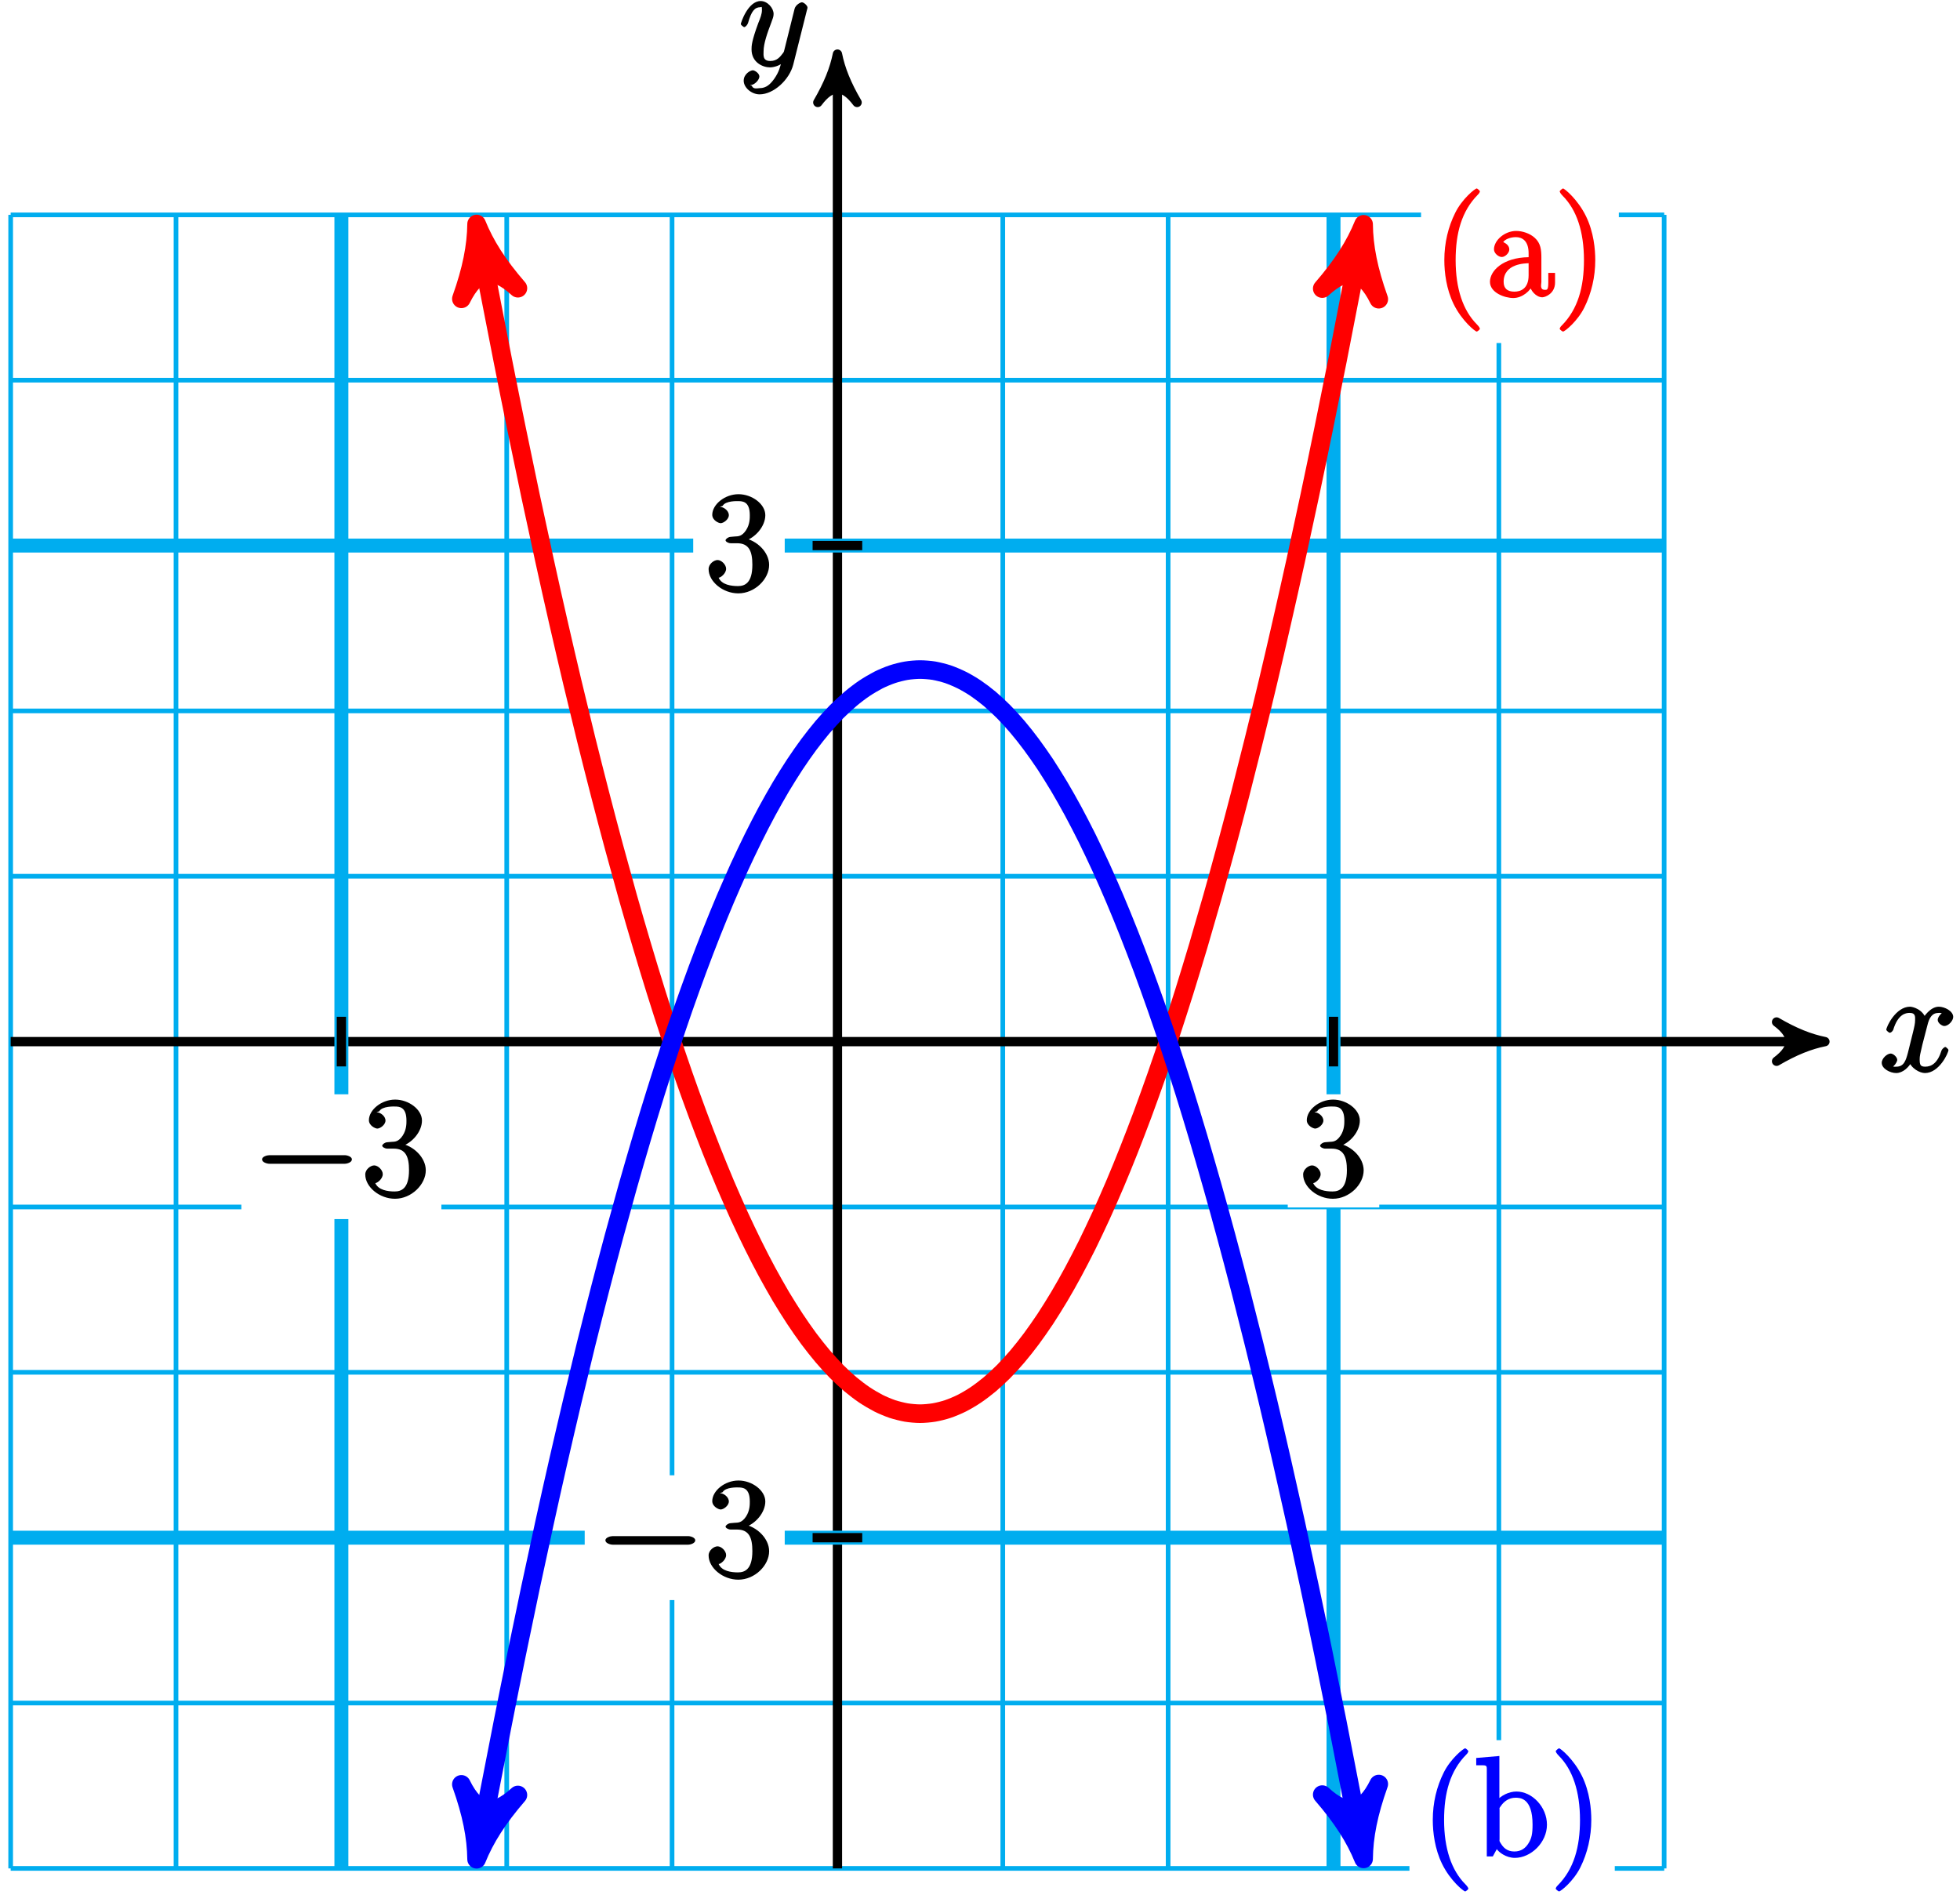
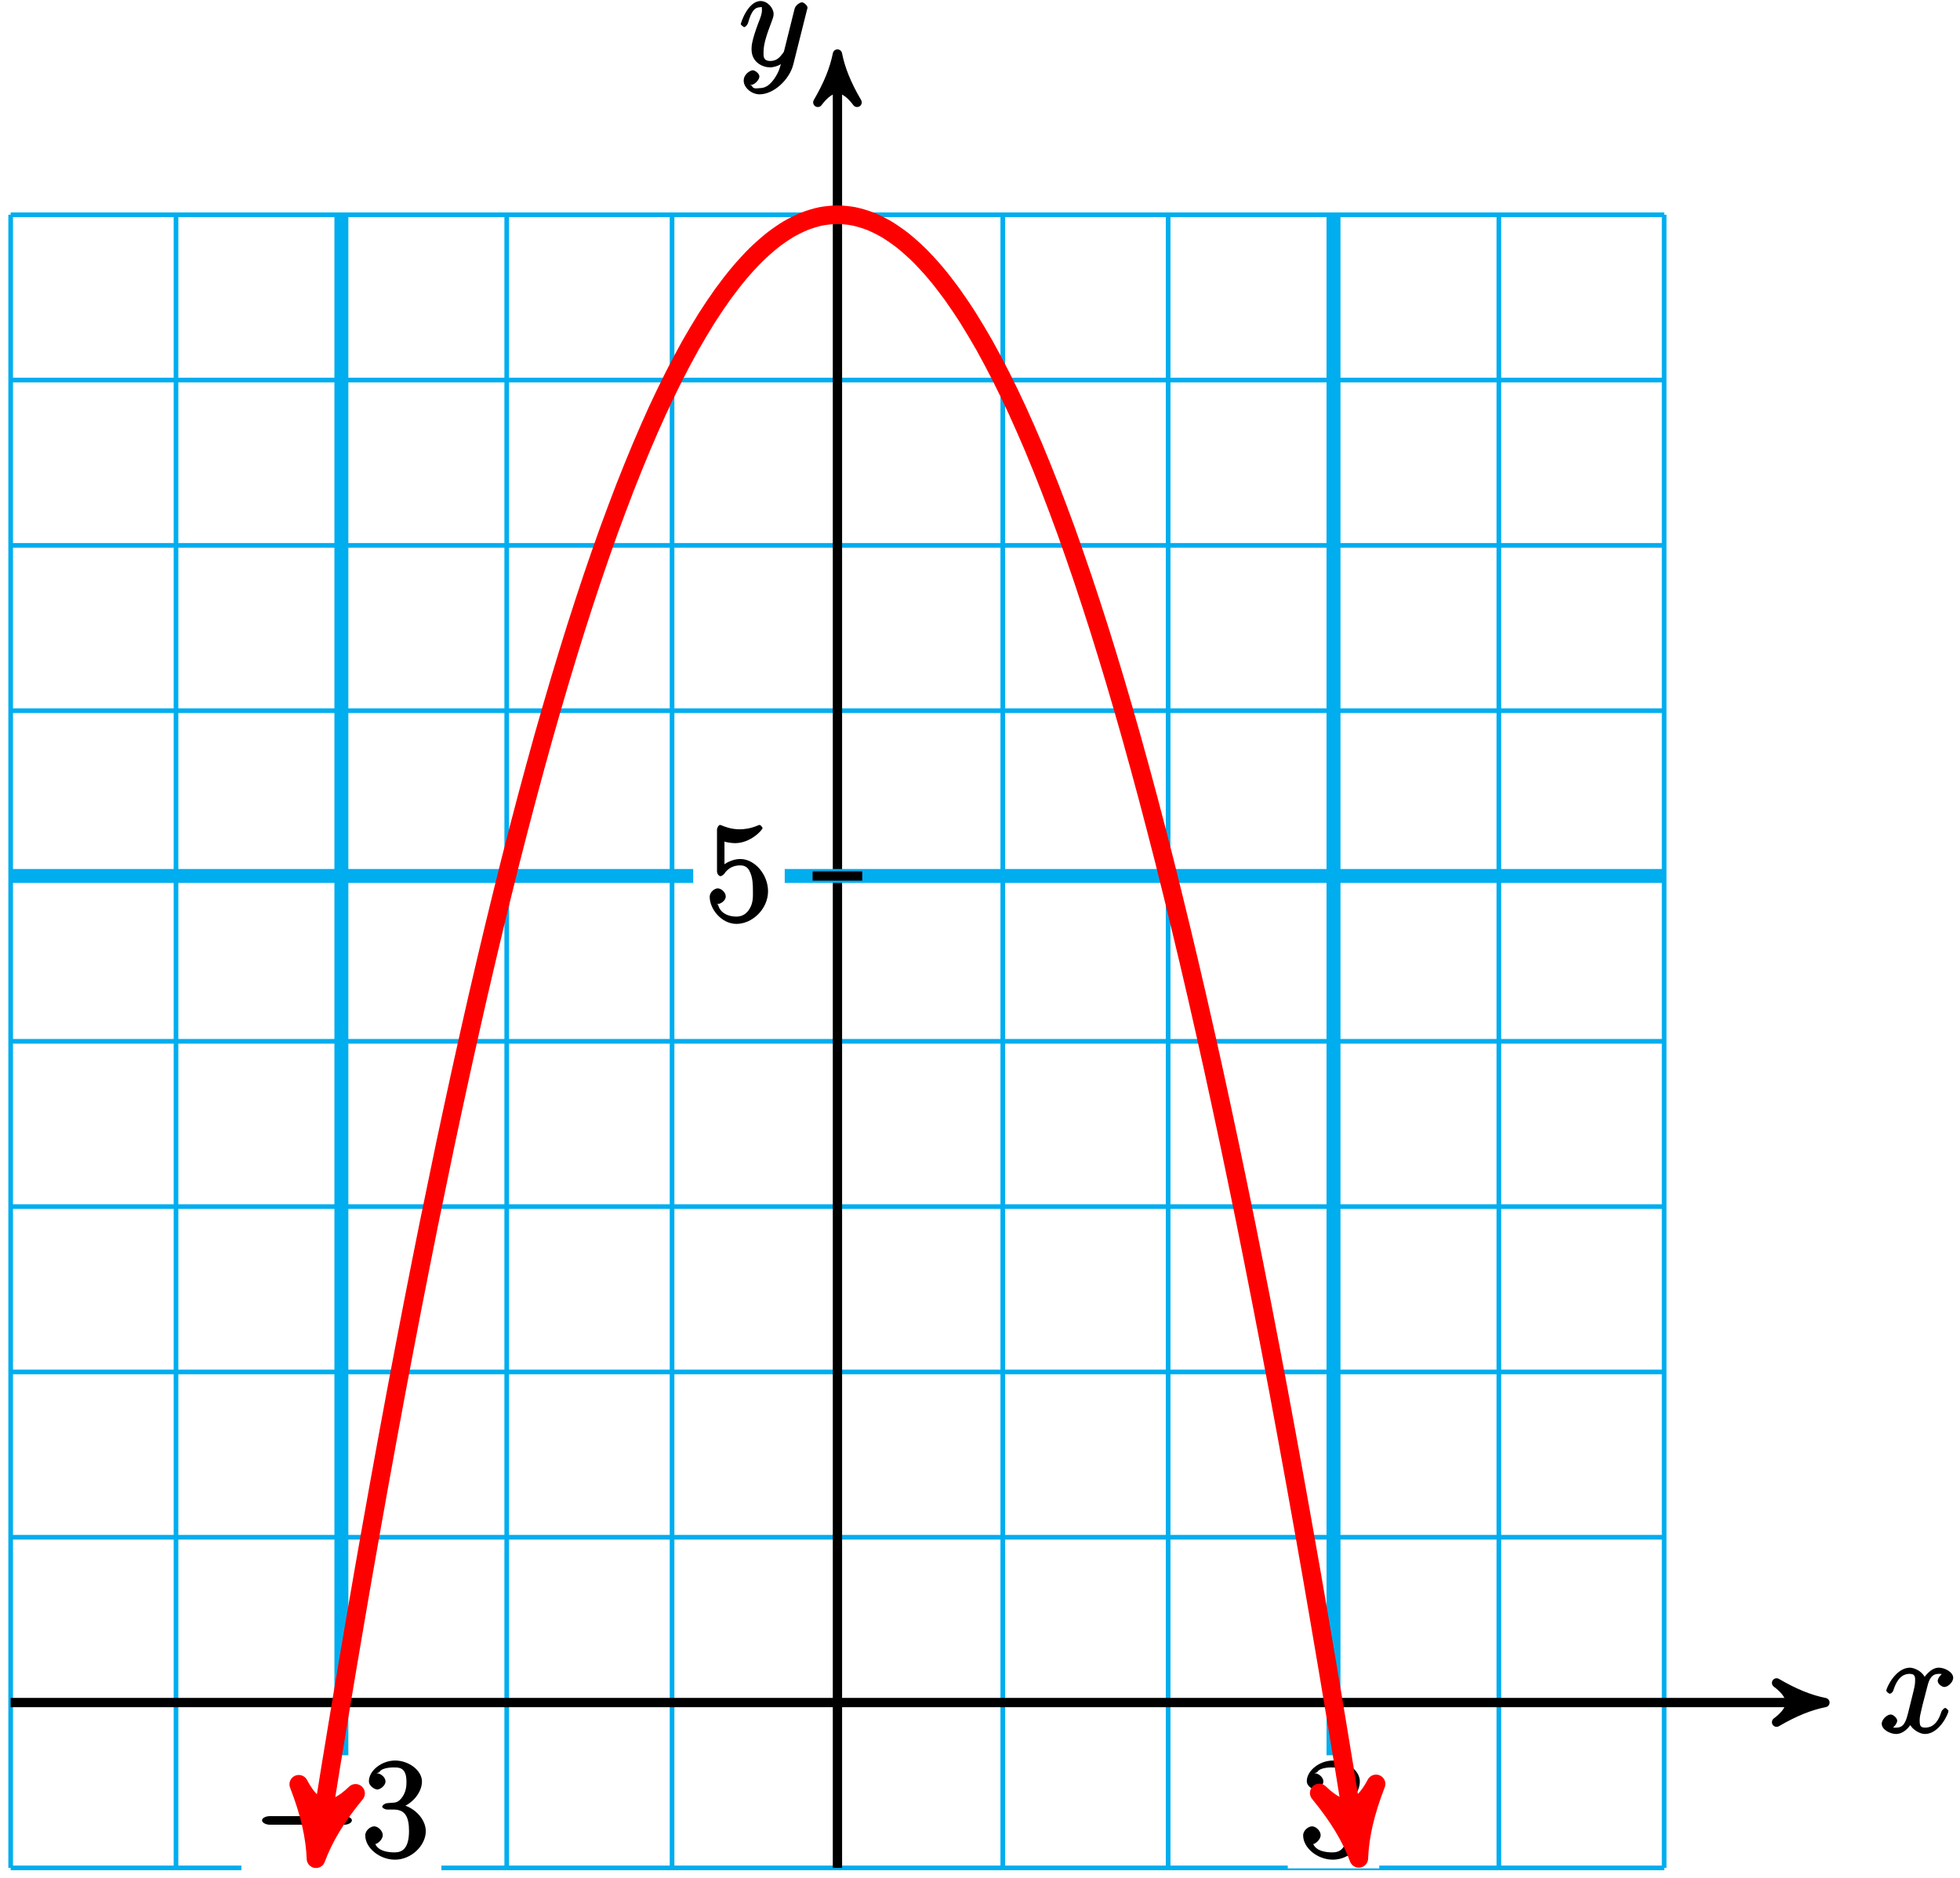
- <svg xmlns="http://www.w3.org/2000/svg" xmlns:xlink="http://www.w3.org/1999/xlink" width="168pt" height="163pt" viewBox="0 0 168 163" version="1.1">
+ <svg xmlns="http://www.w3.org/2000/svg" xmlns:xlink="http://www.w3.org/1999/xlink" width="168pt" height="161pt" viewBox="0 0 168 161" version="1.1">
  <defs>
    <g>
      <symbol overflow="visible" id="glyph0-0">
        <path style="stroke:none;" d="" />
      </symbol>
      <symbol overflow="visible" id="glyph0-1">
        <path style="stroke:none;" d="M 5.672 -5.172 C 5.281 -5.109 4.969 -4.656 4.969 -4.438 C 4.969 -4.141 5.359 -3.906 5.531 -3.906 C 5.891 -3.906 6.297 -4.359 6.297 -4.688 C 6.297 -5.188 5.562 -5.562 5.062 -5.562 C 4.344 -5.562 3.766 -4.703 3.656 -4.469 L 3.984 -4.469 C 3.703 -5.359 2.812 -5.562 2.594 -5.562 C 1.375 -5.562 0.562 -3.844 0.562 -3.578 C 0.562 -3.531 0.781 -3.328 0.859 -3.328 C 0.953 -3.328 1.094 -3.438 1.156 -3.578 C 1.562 -4.922 2.219 -5.031 2.562 -5.031 C 3.094 -5.031 3.031 -4.672 3.031 -4.391 C 3.031 -4.125 2.969 -3.844 2.828 -3.281 L 2.422 -1.641 C 2.234 -0.922 2.062 -0.422 1.422 -0.422 C 1.359 -0.422 1.172 -0.375 0.922 -0.531 L 0.812 -0.281 C 1.25 -0.359 1.5 -0.859 1.5 -1 C 1.5 -1.25 1.156 -1.547 0.938 -1.547 C 0.641 -1.547 0.172 -1.141 0.172 -0.75 C 0.172 -0.25 0.891 0.125 1.406 0.125 C 1.984 0.125 2.5 -0.375 2.75 -0.859 L 2.469 -0.969 C 2.672 -0.266 3.438 0.125 3.875 0.125 C 5.094 0.125 5.891 -1.594 5.891 -1.859 C 5.891 -1.906 5.688 -2.109 5.625 -2.109 C 5.516 -2.109 5.328 -1.906 5.297 -1.812 C 4.969 -0.75 4.453 -0.422 3.906 -0.422 C 3.484 -0.422 3.422 -0.578 3.422 -1.062 C 3.422 -1.328 3.469 -1.516 3.656 -2.312 L 4.078 -3.938 C 4.25 -4.656 4.5 -5.031 5.062 -5.031 C 5.078 -5.031 5.297 -5.062 5.547 -4.906 Z M 5.672 -5.172 " />
      </symbol>
      <symbol overflow="visible" id="glyph0-2">
        <path style="stroke:none;" d="M 3.031 1.094 C 2.703 1.547 2.359 1.906 1.766 1.906 C 1.625 1.906 1.203 2.031 1.109 1.703 C 0.906 1.641 0.969 1.641 0.984 1.641 C 1.344 1.641 1.75 1.188 1.75 0.906 C 1.75 0.641 1.359 0.375 1.188 0.375 C 0.984 0.375 0.406 0.688 0.406 1.266 C 0.406 1.875 1.094 2.438 1.766 2.438 C 2.969 2.438 4.328 1.188 4.656 -0.125 L 5.828 -4.797 C 5.844 -4.859 5.875 -4.922 5.875 -5 C 5.875 -5.172 5.562 -5.453 5.391 -5.453 C 5.281 -5.453 4.859 -5.25 4.766 -4.891 L 3.891 -1.375 C 3.828 -1.156 3.875 -1.25 3.781 -1.109 C 3.531 -0.781 3.266 -0.422 2.688 -0.422 C 2.016 -0.422 2.109 -0.922 2.109 -1.25 C 2.109 -1.922 2.438 -2.844 2.766 -3.703 C 2.891 -4.047 2.969 -4.219 2.969 -4.453 C 2.969 -4.953 2.453 -5.562 1.859 -5.562 C 0.766 -5.562 0.156 -3.688 0.156 -3.578 C 0.156 -3.531 0.375 -3.328 0.453 -3.328 C 0.562 -3.328 0.734 -3.531 0.781 -3.688 C 1.062 -4.703 1.359 -5.031 1.828 -5.031 C 1.938 -5.031 1.969 -5.172 1.969 -4.781 C 1.969 -4.469 1.844 -4.125 1.656 -3.672 C 1.078 -2.109 1.078 -1.703 1.078 -1.422 C 1.078 -0.281 2.062 0.125 2.656 0.125 C 3 0.125 3.531 -0.031 3.844 -0.344 L 3.688 -0.516 C 3.516 0.141 3.438 0.5 3.031 1.094 Z M 3.031 1.094 " />
      </symbol>
      <symbol overflow="visible" id="glyph1-0">
        <path style="stroke:none;" d="" />
      </symbol>
      <symbol overflow="visible" id="glyph1-1">
        <path style="stroke:none;" d="M 7.875 -2.75 C 8.078 -2.75 8.484 -2.875 8.484 -3.125 C 8.484 -3.359 8.078 -3.484 7.875 -3.484 L 1.406 -3.484 C 1.203 -3.484 0.781 -3.359 0.781 -3.125 C 0.781 -2.875 1.203 -2.75 1.406 -2.75 Z M 7.875 -2.75 " />
      </symbol>
      <symbol overflow="visible" id="glyph2-0">
        <path style="stroke:none;" d="" />
      </symbol>
      <symbol overflow="visible" id="glyph2-1">
        <path style="stroke:none;" d="M 2.203 -4.594 C 2 -4.578 1.781 -4.406 1.781 -4.297 C 1.781 -4.188 2.016 -4.047 2.219 -4.047 L 2.766 -4.047 C 3.797 -4.047 4.078 -3.344 4.078 -2.203 C 4.078 -0.641 3.438 -0.375 2.844 -0.375 C 2.266 -0.375 1.453 -0.484 1.188 -1.094 C 1.328 -1.078 1.828 -1.438 1.828 -1.859 C 1.828 -2.219 1.422 -2.609 1.094 -2.609 C 0.797 -2.609 0.328 -2.281 0.328 -1.828 C 0.328 -0.766 1.547 0.25 2.875 0.25 C 4.297 0.25 5.516 -0.984 5.516 -2.188 C 5.516 -3.281 4.469 -4.297 3.328 -4.5 L 3.328 -4.203 C 4.359 -4.5 5.188 -5.516 5.188 -6.453 C 5.188 -7.406 4.047 -8.25 2.891 -8.25 C 1.703 -8.25 0.641 -7.359 0.641 -6.484 C 0.641 -6.016 1.188 -5.766 1.359 -5.766 C 1.609 -5.766 2.062 -6.094 2.062 -6.453 C 2.062 -6.844 1.609 -7.156 1.344 -7.156 C 1.281 -7.156 1.25 -7.156 1.531 -7.25 C 1.781 -7.703 2.797 -7.656 2.859 -7.656 C 3.25 -7.656 3.859 -7.625 3.859 -6.453 C 3.859 -6.234 3.875 -5.672 3.531 -5.156 C 3.172 -4.625 2.875 -4.641 2.562 -4.625 Z M 2.203 -4.594 " />
      </symbol>
      <symbol overflow="visible" id="glyph2-2">
-         <path style="stroke:none;" d="M 4.047 2.766 C 4.047 2.719 4 2.594 3.797 2.391 C 2.594 1.188 1.969 -0.688 1.969 -3.125 C 1.969 -5.438 2.484 -7.328 3.875 -8.734 C 4 -8.844 4.047 -8.984 4.047 -9.016 C 4.047 -9.078 3.828 -9.266 3.781 -9.266 C 3.625 -9.266 2.516 -8.359 1.938 -7.188 C 1.328 -5.969 1 -4.594 1 -3.125 C 1 -2.062 1.172 -0.641 1.797 0.641 C 2.5 2.078 3.641 3 3.781 3 C 3.828 3 4.047 2.828 4.047 2.766 Z M 4.047 2.766 " />
-       </symbol>
-       <symbol overflow="visible" id="glyph2-3">
-         <path style="stroke:none;" d="M 4.766 -3.328 C 4.766 -3.984 4.719 -4.562 4.203 -5.031 C 3.781 -5.422 3.125 -5.625 2.609 -5.625 C 1.625 -5.625 0.703 -4.828 0.703 -4.047 C 0.703 -3.703 1.094 -3.391 1.375 -3.391 C 1.656 -3.391 2.016 -3.734 2.016 -4.031 C 2.016 -4.516 1.438 -4.672 1.5 -4.672 C 1.641 -4.906 2.109 -5.094 2.578 -5.094 C 3.125 -5.094 3.672 -4.781 3.672 -3.703 L 3.672 -3.375 C 1.438 -3.344 0.359 -2.188 0.359 -1.266 C 0.359 -0.328 1.625 0.125 2.359 0.125 C 3.141 0.125 3.844 -0.5 4.062 -1.078 L 3.734 -1.078 C 3.797 -0.516 4.328 0.062 4.844 0.062 C 5.094 0.062 5.938 -0.25 5.938 -1.203 L 5.938 -2.031 L 5.359 -2.031 L 5.359 -1.203 C 5.359 -0.531 5.234 -0.578 5.062 -0.578 C 4.609 -0.578 4.766 -1.062 4.766 -1.25 Z M 3.672 -1.828 C 3.672 -0.656 2.969 -0.422 2.453 -0.422 C 1.859 -0.422 1.531 -0.688 1.531 -1.266 C 1.531 -2.844 3.406 -2.844 3.672 -2.859 Z M 3.672 -1.828 " />
-       </symbol>
-       <symbol overflow="visible" id="glyph2-4">
-         <path style="stroke:none;" d="M 3.531 -3.125 C 3.531 -4.031 3.406 -5.516 2.734 -6.891 C 2.031 -8.328 0.891 -9.266 0.766 -9.266 C 0.719 -9.266 0.484 -9.078 0.484 -9.016 C 0.484 -8.984 0.531 -8.844 0.734 -8.641 C 1.938 -7.438 2.562 -5.562 2.562 -3.125 C 2.562 -0.812 2.047 1.078 0.656 2.484 C 0.531 2.594 0.484 2.719 0.484 2.766 C 0.484 2.828 0.719 3 0.766 3 C 0.922 3 2.016 2.109 2.594 0.938 C 3.203 -0.281 3.531 -1.688 3.531 -3.125 Z M 3.531 -3.125 " />
-       </symbol>
-       <symbol overflow="visible" id="glyph2-5">
-         <path style="stroke:none;" d="M 2 -8.594 L 0.172 -8.438 L 0.172 -7.812 C 1.141 -7.812 1.078 -7.875 1.078 -7.297 L 1.078 0 L 1.594 0 C 1.656 -0.125 2 -0.734 1.938 -0.625 C 2.094 -0.375 2.719 0.125 3.484 0.125 C 4.859 0.125 6.234 -1.188 6.234 -2.719 C 6.234 -4.25 4.953 -5.562 3.625 -5.562 C 2.969 -5.562 2.281 -5.219 1.875 -4.719 L 2.156 -4.609 L 2.156 -8.609 Z M 2.172 -3.969 C 2.172 -4.188 2.125 -4.094 2.266 -4.297 C 2.547 -4.719 2.969 -5.031 3.547 -5.031 C 3.906 -5.031 5 -5.031 5 -2.734 C 5 -1.938 4.922 -1.547 4.641 -1.109 C 4.406 -0.734 4.047 -0.422 3.438 -0.422 C 2.797 -0.422 2.484 -0.781 2.281 -1.109 C 2.125 -1.359 2.172 -1.297 2.172 -1.5 Z M 2.172 -3.969 " />
+         <path style="stroke:none;" d="M 1.531 -6.844 C 2.047 -6.688 2.469 -6.672 2.594 -6.672 C 3.938 -6.672 4.953 -7.812 4.953 -7.969 C 4.953 -8.016 4.781 -8.234 4.703 -8.234 C 4.688 -8.234 4.656 -8.234 4.547 -8.188 C 3.891 -7.906 3.312 -7.859 3 -7.859 C 2.219 -7.859 1.656 -8.109 1.422 -8.203 C 1.344 -8.234 1.312 -8.234 1.297 -8.234 C 1.203 -8.234 1.047 -8.016 1.047 -7.812 L 1.047 -4.266 C 1.047 -4.047 1.203 -3.844 1.344 -3.844 C 1.406 -3.844 1.531 -3.891 1.656 -4.031 C 1.984 -4.516 2.438 -4.766 3.031 -4.766 C 3.672 -4.766 3.812 -4.328 3.906 -4.125 C 4.109 -3.656 4.125 -3.078 4.125 -2.625 C 4.125 -2.156 4.172 -1.594 3.844 -1.047 C 3.578 -0.625 3.234 -0.375 2.703 -0.375 C 1.906 -0.375 1.297 -0.75 1.141 -1.391 C 0.984 -1.453 1.047 -1.453 1.109 -1.453 C 1.312 -1.453 1.797 -1.703 1.797 -2.109 C 1.797 -2.453 1.406 -2.797 1.109 -2.797 C 0.891 -2.797 0.422 -2.531 0.422 -2.062 C 0.422 -1.047 1.406 0.25 2.719 0.25 C 4.078 0.25 5.422 -1.031 5.422 -2.547 C 5.422 -3.969 4.297 -5.312 3.047 -5.312 C 2.359 -5.312 1.719 -4.953 1.406 -4.625 L 1.688 -4.516 L 1.688 -6.797 Z M 1.531 -6.844 " />
      </symbol>
    </g>
  </defs>
  <g id="surface1">
-     <path style="fill:none;stroke-width:0.399;stroke-linecap:butt;stroke-linejoin:miter;stroke:rgb(0%,67.839%,93.729%);stroke-opacity:1;stroke-miterlimit:10;" d="M -70.866 -70.868 L 70.868 -70.868 M -70.866 -56.693 L 70.868 -56.693 M -70.866 -42.521 L 70.868 -42.521 M -70.866 -28.345 L 70.868 -28.345 M -70.866 -14.173 L 70.868 -14.173 M -70.866 -0.001 L 70.868 -0.001 M -70.866 14.175 L 70.868 14.175 M -70.866 28.346 L 70.868 28.346 M -70.866 42.518 L 70.868 42.518 M -70.866 56.694 L 70.868 56.694 M -70.866 70.862 L 70.868 70.862 M -70.866 -70.868 L -70.866 70.866 M -56.694 -70.868 L -56.694 70.866 M -42.518 -70.868 L -42.518 70.866 M -28.346 -70.868 L -28.346 70.866 M -14.175 -70.868 L -14.175 70.866 M 0.001 -70.868 L 0.001 70.866 M 14.173 -70.868 L 14.173 70.866 M 28.345 -70.868 L 28.345 70.866 M 42.521 -70.868 L 42.521 70.866 M 56.693 -70.868 L 56.693 70.866 M 70.861 -70.868 L 70.861 70.866 " transform="matrix(1,0,0,-1,71.78,89.28)" />
-     <path style="fill:none;stroke-width:0.797;stroke-linecap:butt;stroke-linejoin:miter;stroke:rgb(0%,0%,0%);stroke-opacity:1;stroke-miterlimit:10;" d="M -70.866 -0.001 L 83.607 -0.001 " transform="matrix(1,0,0,-1,71.78,89.28)" />
-     <path style="fill-rule:nonzero;fill:rgb(0%,0%,0%);fill-opacity:1;stroke-width:0.797;stroke-linecap:butt;stroke-linejoin:round;stroke:rgb(0%,0%,0%);stroke-opacity:1;stroke-miterlimit:10;" d="M 1.036 -0.001 C -0.261 0.26 -1.554 0.776 -3.108 1.682 C -1.554 0.518 -1.554 -0.517 -3.108 -1.685 C -1.554 -0.779 -0.261 -0.259 1.036 -0.001 Z M 1.036 -0.001 " transform="matrix(1,0,0,-1,155.3858,89.28)" />
+     <path style="fill:none;stroke-width:0.399;stroke-linecap:butt;stroke-linejoin:miter;stroke:rgb(0%,67.839%,93.729%);stroke-opacity:1;stroke-miterlimit:10;" d="M -70.866 -14.175 L 70.868 -14.175 M -70.866 0.001 L 70.868 0.001 M -70.866 14.173 L 70.868 14.173 M -70.866 28.345 L 70.868 28.345 M -70.866 42.521 L 70.868 42.521 M -70.866 56.693 L 70.868 56.693 M -70.866 70.868 L 70.868 70.868 M -70.866 85.04 L 70.868 85.04 M -70.866 99.212 L 70.868 99.212 M -70.866 113.388 L 70.868 113.388 M -70.866 127.556 L 70.868 127.556 M -70.866 -14.175 L -70.866 127.56 M -56.694 -14.175 L -56.694 127.56 M -42.518 -14.175 L -42.518 127.56 M -28.346 -14.175 L -28.346 127.56 M -14.175 -14.175 L -14.175 127.56 M 0.001 -14.175 L 0.001 127.56 M 14.173 -14.175 L 14.173 127.56 M 28.345 -14.175 L 28.345 127.56 M 42.521 -14.175 L 42.521 127.56 M 56.693 -14.175 L 56.693 127.56 M 70.861 -14.175 L 70.861 127.56 " transform="matrix(1,0,0,-1,71.78,145.97)" />
+     <path style="fill:none;stroke-width:0.797;stroke-linecap:butt;stroke-linejoin:miter;stroke:rgb(0%,0%,0%);stroke-opacity:1;stroke-miterlimit:10;" d="M -70.866 0.001 L 83.607 0.001 " transform="matrix(1,0,0,-1,71.78,145.97)" />
+     <path style="fill-rule:nonzero;fill:rgb(0%,0%,0%);fill-opacity:1;stroke-width:0.797;stroke-linecap:butt;stroke-linejoin:round;stroke:rgb(0%,0%,0%);stroke-opacity:1;stroke-miterlimit:10;" d="M 1.036 0.001 C -0.261 0.259 -1.554 0.779 -3.108 1.685 C -1.554 0.517 -1.554 -0.518 -3.108 -1.682 C -1.554 -0.776 -0.261 -0.26 1.036 0.001 Z M 1.036 0.001 " transform="matrix(1,0,0,-1,155.3858,145.97)" />
    <g style="fill:rgb(0%,0%,0%);fill-opacity:1;">
-       <use xlink:href="#glyph0-1" x="161.12" y="91.85" />
+       <use xlink:href="#glyph0-1" x="161.12" y="148.54" />
    </g>
-     <path style="fill:none;stroke-width:0.797;stroke-linecap:butt;stroke-linejoin:miter;stroke:rgb(0%,0%,0%);stroke-opacity:1;stroke-miterlimit:10;" d="M 0.001 -70.868 L 0.001 83.604 " transform="matrix(1,0,0,-1,71.78,89.28)" />
-     <path style="fill-rule:nonzero;fill:rgb(0%,0%,0%);fill-opacity:1;stroke-width:0.797;stroke-linecap:butt;stroke-linejoin:round;stroke:rgb(0%,0%,0%);stroke-opacity:1;stroke-miterlimit:10;" d="M 1.037 -0.001 C -0.259 0.26 -1.552 0.776 -3.107 1.682 C -1.552 0.518 -1.552 -0.517 -3.107 -1.685 C -1.552 -0.779 -0.259 -0.259 1.037 -0.001 Z M 1.037 -0.001 " transform="matrix(0,-1,-1,0,71.78,5.6742)" />
+     <path style="fill:none;stroke-width:0.797;stroke-linecap:butt;stroke-linejoin:miter;stroke:rgb(0%,0%,0%);stroke-opacity:1;stroke-miterlimit:10;" d="M 0.001 -14.175 L 0.001 140.298 " transform="matrix(1,0,0,-1,71.78,145.97)" />
+     <path style="fill-rule:nonzero;fill:rgb(0%,0%,0%);fill-opacity:1;stroke-width:0.797;stroke-linecap:butt;stroke-linejoin:round;stroke:rgb(0%,0%,0%);stroke-opacity:1;stroke-miterlimit:10;" d="M 1.038 -0.001 C -0.259 0.26 -1.556 0.776 -3.107 1.682 C -1.556 0.518 -1.556 -0.517 -3.107 -1.685 C -1.556 -0.779 -0.259 -0.259 1.038 -0.001 Z M 1.038 -0.001 " transform="matrix(0,-1,-1,0,71.78,5.67056)" />
    <g style="fill:rgb(0%,0%,0%);fill-opacity:1;">
      <use xlink:href="#glyph0-2" x="63.34" y="5.65" />
    </g>
-     <path style="fill:none;stroke-width:1.196;stroke-linecap:butt;stroke-linejoin:miter;stroke:rgb(0%,67.839%,93.729%);stroke-opacity:1;stroke-miterlimit:10;" d="M -42.518 -70.868 L -42.518 70.866 " transform="matrix(1,0,0,-1,71.78,89.28)" />
-     <path style="fill:none;stroke-width:0.797;stroke-linecap:butt;stroke-linejoin:miter;stroke:rgb(0%,0%,0%);stroke-opacity:1;stroke-miterlimit:10;" d="M -42.518 2.128 L -42.518 -2.126 " transform="matrix(1,0,0,-1,71.78,89.28)" />
-     <path style=" stroke:none;fill-rule:nonzero;fill:rgb(100%,100%,100%);fill-opacity:1;" d="M 20.688 104.492 L 37.832 104.492 L 37.832 93.797 L 20.688 93.797 Z M 20.688 104.492 " />
+     <path style="fill:none;stroke-width:1.196;stroke-linecap:butt;stroke-linejoin:miter;stroke:rgb(0%,67.839%,93.729%);stroke-opacity:1;stroke-miterlimit:10;" d="M -42.518 -14.175 L -42.518 127.56 " transform="matrix(1,0,0,-1,71.78,145.97)" />
+     <path style="fill:none;stroke-width:0.797;stroke-linecap:butt;stroke-linejoin:miter;stroke:rgb(0%,0%,0%);stroke-opacity:1;stroke-miterlimit:10;" d="M -42.518 2.126 L -42.518 -2.128 " transform="matrix(1,0,0,-1,71.78,145.97)" />
+     <path style=" stroke:none;fill-rule:nonzero;fill:rgb(100%,100%,100%);fill-opacity:1;" d="M 20.688 161.18 L 37.832 161.18 L 37.832 150.488 L 20.688 150.488 Z M 20.688 161.18 " />
    <g style="fill:rgb(0%,0%,0%);fill-opacity:1;">
-       <use xlink:href="#glyph1-1" x="21.68" y="102.5" />
+       <use xlink:href="#glyph1-1" x="21.68" y="159.19" />
    </g>
    <g style="fill:rgb(0%,0%,0%);fill-opacity:1;">
-       <use xlink:href="#glyph2-1" x="30.98" y="102.5" />
+       <use xlink:href="#glyph2-1" x="30.98" y="159.19" />
    </g>
-     <path style="fill:none;stroke-width:1.196;stroke-linecap:butt;stroke-linejoin:miter;stroke:rgb(0%,67.839%,93.729%);stroke-opacity:1;stroke-miterlimit:10;" d="M 42.521 -70.868 L 42.521 70.866 " transform="matrix(1,0,0,-1,71.78,89.28)" />
-     <path style="fill:none;stroke-width:0.797;stroke-linecap:butt;stroke-linejoin:miter;stroke:rgb(0%,0%,0%);stroke-opacity:1;stroke-miterlimit:10;" d="M 42.521 2.128 L 42.521 -2.126 " transform="matrix(1,0,0,-1,71.78,89.28)" />
-     <path style=" stroke:none;fill-rule:nonzero;fill:rgb(100%,100%,100%);fill-opacity:1;" d="M 110.379 103.496 L 118.223 103.496 L 118.223 93.797 L 110.379 93.797 Z M 110.379 103.496 " />
+     <path style="fill:none;stroke-width:1.196;stroke-linecap:butt;stroke-linejoin:miter;stroke:rgb(0%,67.839%,93.729%);stroke-opacity:1;stroke-miterlimit:10;" d="M 42.521 -14.175 L 42.521 127.56 " transform="matrix(1,0,0,-1,71.78,145.97)" />
+     <path style="fill:none;stroke-width:0.797;stroke-linecap:butt;stroke-linejoin:miter;stroke:rgb(0%,0%,0%);stroke-opacity:1;stroke-miterlimit:10;" d="M 42.521 2.126 L 42.521 -2.128 " transform="matrix(1,0,0,-1,71.78,145.97)" />
+     <path style=" stroke:none;fill-rule:nonzero;fill:rgb(100%,100%,100%);fill-opacity:1;" d="M 110.379 160.184 L 118.223 160.184 L 118.223 150.488 L 110.379 150.488 Z M 110.379 160.184 " />
    <g style="fill:rgb(0%,0%,0%);fill-opacity:1;">
-       <use xlink:href="#glyph2-1" x="111.37" y="102.5" />
+       <use xlink:href="#glyph2-1" x="111.37" y="159.19" />
    </g>
-     <path style="fill:none;stroke-width:1.196;stroke-linecap:butt;stroke-linejoin:miter;stroke:rgb(0%,67.839%,93.729%);stroke-opacity:1;stroke-miterlimit:10;" d="M -70.866 -42.521 L 70.868 -42.521 " transform="matrix(1,0,0,-1,71.78,89.28)" />
-     <path style="fill:none;stroke-width:0.797;stroke-linecap:butt;stroke-linejoin:miter;stroke:rgb(0%,0%,0%);stroke-opacity:1;stroke-miterlimit:10;" d="M 2.126 -42.521 L -2.128 -42.521 " transform="matrix(1,0,0,-1,71.78,89.28)" />
-     <path style=" stroke:none;fill-rule:nonzero;fill:rgb(100%,100%,100%);fill-opacity:1;" d="M 50.117 137.148 L 67.262 137.148 L 67.262 126.453 L 50.117 126.453 Z M 50.117 137.148 " />
+     <path style="fill:none;stroke-width:1.196;stroke-linecap:butt;stroke-linejoin:miter;stroke:rgb(0%,67.839%,93.729%);stroke-opacity:1;stroke-miterlimit:10;" d="M -70.866 70.868 L 70.868 70.868 " transform="matrix(1,0,0,-1,71.78,145.97)" />
+     <path style="fill:none;stroke-width:0.797;stroke-linecap:butt;stroke-linejoin:miter;stroke:rgb(0%,0%,0%);stroke-opacity:1;stroke-miterlimit:10;" d="M 2.126 70.868 L -2.128 70.868 " transform="matrix(1,0,0,-1,71.78,145.97)" />
+     <path style=" stroke:none;fill-rule:nonzero;fill:rgb(100%,100%,100%);fill-opacity:1;" d="M 59.418 79.953 L 67.262 79.953 L 67.262 70.254 L 59.418 70.254 Z M 59.418 79.953 " />
    <g style="fill:rgb(0%,0%,0%);fill-opacity:1;">
-       <use xlink:href="#glyph1-1" x="51.11" y="135.15" />
+       <use xlink:href="#glyph2-2" x="60.41" y="78.96" />
    </g>
-     <g style="fill:rgb(0%,0%,0%);fill-opacity:1;">
-       <use xlink:href="#glyph2-1" x="60.41" y="135.15" />
-     </g>
-     <path style="fill:none;stroke-width:1.196;stroke-linecap:butt;stroke-linejoin:miter;stroke:rgb(0%,67.839%,93.729%);stroke-opacity:1;stroke-miterlimit:10;" d="M -70.866 42.518 L 70.868 42.518 " transform="matrix(1,0,0,-1,71.78,89.28)" />
-     <path style="fill:none;stroke-width:0.797;stroke-linecap:butt;stroke-linejoin:miter;stroke:rgb(0%,0%,0%);stroke-opacity:1;stroke-miterlimit:10;" d="M 2.126 42.518 L -2.128 42.518 " transform="matrix(1,0,0,-1,71.78,89.28)" />
-     <path style=" stroke:none;fill-rule:nonzero;fill:rgb(100%,100%,100%);fill-opacity:1;" d="M 59.418 51.609 L 67.262 51.609 L 67.262 41.91 L 59.418 41.91 Z M 59.418 51.609 " />
-     <g style="fill:rgb(0%,0%,0%);fill-opacity:1;">
-       <use xlink:href="#glyph2-1" x="60.41" y="50.61" />
-     </g>
-     <path style="fill:none;stroke-width:1.594;stroke-linecap:butt;stroke-linejoin:miter;stroke:rgb(100%,0%,0%);stroke-opacity:1;stroke-miterlimit:10;" d="M -30.651 68.593 C -30.214 66.272 -30.214 66.272 -29.885 64.546 C -29.553 62.819 -29.022 60.096 -28.69 58.425 C -28.362 56.753 -27.831 54.12 -27.499 52.503 C -27.167 50.889 -26.635 48.343 -26.307 46.784 C -25.975 45.225 -25.444 42.768 -25.112 41.264 C -24.784 39.76 -24.253 37.397 -23.921 35.948 C -23.589 34.499 -23.061 32.221 -22.729 30.831 C -22.397 29.436 -21.866 27.249 -21.538 25.913 C -21.206 24.577 -20.675 22.479 -20.343 21.198 C -20.014 19.917 -19.483 17.905 -19.151 16.682 C -18.819 15.456 -18.288 13.538 -17.96 12.366 C -17.628 11.198 -17.096 9.366 -16.764 8.253 C -16.436 7.139 -15.905 5.397 -15.573 4.339 C -15.241 3.28 -14.714 1.628 -14.382 0.628 C -14.05 -0.376 -13.518 -1.939 -13.19 -2.884 C -12.858 -3.833 -12.327 -5.306 -11.995 -6.197 C -11.667 -7.087 -11.135 -8.474 -10.803 -9.31 C -10.471 -10.142 -9.944 -11.439 -9.612 -12.22 C -9.28 -12.997 -8.749 -14.204 -8.421 -14.927 C -8.089 -15.654 -7.557 -16.767 -7.225 -17.435 C -6.897 -18.107 -6.366 -19.13 -6.034 -19.743 C -5.702 -20.357 -5.171 -21.294 -4.843 -21.853 C -4.51 -22.407 -3.979 -23.259 -3.647 -23.759 C -3.319 -24.259 -2.788 -25.021 -2.456 -25.466 C -2.124 -25.911 -1.596 -26.579 -1.264 -26.97 C -0.932 -27.361 -0.401 -27.943 -0.073 -28.275 C 0.259 -28.611 0.79 -29.103 1.122 -29.38 C 1.45 -29.657 1.982 -30.06 2.314 -30.282 C 2.646 -30.505 3.177 -30.818 3.505 -30.986 C 3.837 -31.154 4.368 -31.376 4.7 -31.49 C 5.029 -31.599 5.56 -31.732 5.892 -31.79 C 6.224 -31.845 6.751 -31.892 7.083 -31.892 C 7.415 -31.892 7.947 -31.845 8.275 -31.79 C 8.607 -31.736 9.138 -31.603 9.47 -31.49 C 9.798 -31.38 10.329 -31.157 10.661 -30.99 C 10.993 -30.822 11.525 -30.509 11.853 -30.286 C 12.185 -30.064 12.716 -29.661 13.048 -29.384 C 13.376 -29.107 13.908 -28.615 14.24 -28.282 C 14.572 -27.947 15.099 -27.368 15.431 -26.978 C 15.763 -26.587 16.294 -25.919 16.622 -25.474 C 16.954 -25.029 17.486 -24.267 17.818 -23.767 C 18.146 -23.267 18.677 -22.419 19.009 -21.861 C 19.341 -21.306 19.872 -20.368 20.2 -19.755 C 20.532 -19.142 21.064 -18.115 21.396 -17.447 C 21.724 -16.779 22.255 -15.665 22.587 -14.939 C 22.919 -14.216 23.447 -13.009 23.779 -12.232 C 24.111 -11.45 24.642 -10.158 24.97 -9.322 C 25.302 -8.486 25.833 -7.103 26.165 -6.212 C 26.493 -5.322 27.025 -3.849 27.357 -2.904 C 27.689 -1.954 28.22 -0.392 28.548 0.608 C 28.88 1.612 29.411 3.264 29.743 4.323 C 30.072 5.378 30.603 7.12 30.935 8.233 C 31.263 9.346 31.794 11.178 32.126 12.346 C 32.458 13.514 32.99 15.436 33.318 16.663 C 33.65 17.885 34.181 19.893 34.513 21.175 C 34.841 22.456 35.372 24.553 35.704 25.889 C 36.036 27.225 36.564 29.413 36.896 30.807 C 37.228 32.198 37.759 34.475 38.087 35.925 C 38.419 37.37 38.95 39.737 39.282 41.241 C 39.611 42.745 40.142 45.198 40.474 46.757 C 40.806 48.319 41.337 50.862 41.665 52.475 C 41.997 54.093 42.529 56.725 42.861 58.397 C 43.189 60.065 43.72 62.792 44.052 64.514 C 44.384 66.241 45.243 70.835 44.818 68.561 " transform="matrix(1,0,0,-1,71.78,89.28)" />
-     <path style="fill-rule:nonzero;fill:rgb(100%,0%,0%);fill-opacity:1;stroke-width:1.594;stroke-linecap:butt;stroke-linejoin:round;stroke:rgb(100%,0%,0%);stroke-opacity:1;stroke-miterlimit:10;" d="M 1.513 -0.001 C -0.377 0.378 -2.271 1.137 -4.543 2.46 C -2.271 0.756 -2.273 -0.755 -4.541 -2.462 C -2.273 -1.137 -0.38 -0.38 1.513 -0.001 Z M 1.513 -0.001 " transform="matrix(-0.18451,-0.98418,-0.98418,0.18451,41.13014,20.68797)" />
-     <path style="fill-rule:nonzero;fill:rgb(100%,0%,0%);fill-opacity:1;stroke-width:1.594;stroke-linecap:butt;stroke-linejoin:round;stroke:rgb(100%,0%,0%);stroke-opacity:1;stroke-miterlimit:10;" d="M 1.516 -0.002 C -0.377 0.378 -2.274 1.137 -4.542 2.462 C -2.27 0.757 -2.272 -0.756 -4.544 -2.46 C -2.272 -1.137 -0.378 -0.377 1.516 -0.002 Z M 1.516 -0.002 " transform="matrix(0.18456,-0.98418,-0.98418,-0.18456,116.5975,20.71826)" />
-     <path style=" stroke:none;fill-rule:nonzero;fill:rgb(100%,100%,100%);fill-opacity:1;" d="M 121.805 29.402 L 138.758 29.402 L 138.758 15.453 L 121.805 15.453 Z M 121.805 29.402 " />
-     <g style="fill:rgb(100%,0%,0%);fill-opacity:1;">
-       <use xlink:href="#glyph2-2" x="122.8" y="25.42" />
-       <use xlink:href="#glyph2-3" x="127.352" y="25.42" />
-       <use xlink:href="#glyph2-4" x="133.206" y="25.42" />
-     </g>
-     <path style="fill:none;stroke-width:1.594;stroke-linecap:butt;stroke-linejoin:miter;stroke:rgb(0%,0%,100%);stroke-opacity:1;stroke-miterlimit:10;" d="M -30.651 -68.591 C -30.214 -66.271 -30.214 -66.271 -29.885 -64.544 C -29.553 -62.818 -29.022 -60.095 -28.69 -58.423 C -28.362 -56.755 -27.831 -54.118 -27.499 -52.505 C -27.167 -50.888 -26.635 -48.345 -26.307 -46.786 C -25.975 -45.224 -25.444 -42.771 -25.112 -41.267 C -24.784 -39.763 -24.253 -37.396 -23.921 -35.947 C -23.589 -34.501 -23.061 -32.224 -22.729 -30.829 C -22.397 -29.439 -21.866 -27.251 -21.538 -25.911 C -21.206 -24.575 -20.675 -22.478 -20.343 -21.197 C -20.014 -19.915 -19.483 -17.907 -19.151 -16.681 C -18.819 -15.458 -18.288 -13.536 -17.96 -12.368 C -17.628 -11.197 -17.096 -9.368 -16.764 -8.251 C -16.436 -7.138 -15.905 -5.396 -15.573 -4.341 C -15.241 -3.283 -14.714 -1.63 -14.382 -0.626 C -14.05 0.378 -13.518 1.94 -13.19 2.885 C -12.858 3.831 -12.327 5.307 -11.995 6.198 C -11.667 7.089 -11.135 8.471 -10.803 9.307 C -10.471 10.143 -9.944 11.44 -9.612 12.217 C -9.28 12.999 -8.749 14.202 -8.421 14.928 C -8.089 15.651 -7.557 16.768 -7.225 17.436 C -6.897 18.104 -6.366 19.132 -6.034 19.745 C -5.702 20.358 -5.171 21.296 -4.843 21.85 C -4.51 22.409 -3.979 23.257 -3.647 23.76 C -3.319 24.26 -2.788 25.018 -2.456 25.464 C -2.124 25.909 -1.596 26.581 -1.264 26.971 C -0.932 27.362 -0.401 27.94 -0.073 28.276 C 0.259 28.608 0.79 29.1 1.122 29.378 C 1.45 29.659 1.982 30.061 2.314 30.284 C 2.646 30.507 3.177 30.819 3.505 30.987 C 3.837 31.155 4.368 31.378 4.7 31.487 C 5.029 31.6 5.56 31.733 5.892 31.788 C 6.224 31.846 6.751 31.889 7.083 31.889 C 7.415 31.889 7.947 31.846 8.275 31.792 C 8.607 31.733 9.138 31.6 9.47 31.491 C 9.798 31.378 10.329 31.155 10.661 30.987 C 10.993 30.823 11.525 30.51 11.853 30.288 C 12.185 30.065 12.716 29.663 13.048 29.385 C 13.376 29.104 13.908 28.616 14.24 28.28 C 14.572 27.948 15.099 27.366 15.431 26.975 C 15.763 26.589 16.294 25.917 16.622 25.471 C 16.954 25.026 17.486 24.268 17.818 23.768 C 18.146 23.268 18.677 22.417 19.009 21.862 C 19.341 21.303 19.872 20.366 20.2 19.757 C 20.532 19.143 21.064 18.116 21.396 17.448 C 21.724 16.78 22.255 15.663 22.587 14.94 C 22.919 14.217 23.447 13.01 23.779 12.233 C 24.111 11.452 24.642 10.159 24.97 9.323 C 25.302 8.487 25.833 7.104 26.165 6.214 C 26.493 5.323 27.025 3.85 27.357 2.901 C 27.689 1.956 28.22 0.393 28.548 -0.611 C 28.88 -1.611 29.411 -3.263 29.743 -4.322 C 30.072 -5.38 30.603 -7.118 30.935 -8.236 C 31.263 -9.349 31.794 -11.177 32.126 -12.349 C 32.458 -13.517 32.99 -15.435 33.318 -16.661 C 33.65 -17.884 34.181 -19.896 34.513 -21.177 C 34.841 -22.454 35.372 -24.556 35.704 -25.892 C 36.036 -27.228 36.564 -29.415 36.896 -30.806 C 37.228 -32.2 37.759 -34.474 38.087 -35.923 C 38.419 -37.372 38.95 -39.736 39.282 -41.24 C 39.611 -42.743 40.142 -45.2 40.474 -46.759 C 40.806 -48.318 41.337 -50.861 41.665 -52.478 C 41.997 -54.091 42.529 -56.724 42.861 -58.396 C 43.189 -60.068 43.72 -62.79 44.052 -64.517 C 44.384 -66.243 45.243 -70.837 44.818 -68.56 " transform="matrix(1,0,0,-1,71.78,89.28)" />
-     <path style="fill-rule:nonzero;fill:rgb(0%,0%,100%);fill-opacity:1;stroke-width:1.594;stroke-linecap:butt;stroke-linejoin:round;stroke:rgb(0%,0%,100%);stroke-opacity:1;stroke-miterlimit:10;" d="M 1.515 0.001 C -0.378 0.38 -2.27 1.137 -4.543 2.461 C -2.27 0.756 -2.272 -0.757 -4.545 -2.461 C -2.272 -1.138 -0.379 -0.378 1.515 0.001 Z M 1.515 0.001 " transform="matrix(-0.18451,0.98418,0.98418,0.18451,41.13014,157.872)" />
-     <path style="fill-rule:nonzero;fill:rgb(0%,0%,100%);fill-opacity:1;stroke-width:1.594;stroke-linecap:butt;stroke-linejoin:round;stroke:rgb(0%,0%,100%);stroke-opacity:1;stroke-miterlimit:10;" d="M 1.515 0.002 C -0.38 0.377 -2.27 1.136 -4.542 2.459 C -2.273 0.756 -2.271 -0.757 -4.544 -2.462 C -2.271 -1.138 -0.378 -0.377 1.515 0.002 Z M 1.515 0.002 " transform="matrix(0.18456,0.98418,0.98418,-0.18456,116.5975,157.8417)" />
-     <path style=" stroke:none;fill-rule:nonzero;fill:rgb(100%,100%,100%);fill-opacity:1;" d="M 120.809 163.105 L 138.41 163.105 L 138.41 149.156 L 120.809 149.156 Z M 120.809 163.105 " />
-     <g style="fill:rgb(0%,0%,100%);fill-opacity:1;">
-       <use xlink:href="#glyph2-2" x="121.81" y="159.12" />
-       <use xlink:href="#glyph2-5" x="126.362" y="159.12" />
-       <use xlink:href="#glyph2-4" x="132.866" y="159.12" />
-     </g>
+     <path style="fill:none;stroke-width:1.594;stroke-linecap:butt;stroke-linejoin:miter;stroke:rgb(100%,0%,0%);stroke-opacity:1;stroke-miterlimit:10;" d="M -44.456 -11.885 C -43.807 -7.835 -43.807 -7.835 -43.421 -5.452 C -43.03 -3.073 -42.409 0.685 -42.018 2.99 C -41.632 5.294 -41.007 8.927 -40.62 11.154 C -40.229 13.384 -39.608 16.892 -39.218 19.044 C -38.831 21.197 -38.206 24.583 -37.819 26.657 C -37.428 28.732 -36.807 31.993 -36.417 33.993 C -36.03 35.99 -35.405 39.13 -35.018 41.052 C -34.628 42.97 -34.003 45.99 -33.616 47.833 C -33.225 49.677 -32.604 52.572 -32.214 54.337 C -31.827 56.103 -31.202 58.876 -30.815 60.568 C -30.425 62.255 -29.803 64.904 -29.413 66.517 C -29.026 68.13 -28.401 70.657 -28.014 72.193 C -27.624 73.728 -27.003 76.13 -26.612 77.591 C -26.225 79.048 -25.6 81.329 -25.214 82.712 C -24.823 84.095 -24.202 86.251 -23.811 87.556 C -23.425 88.861 -22.8 90.896 -22.413 92.122 C -22.022 93.353 -21.401 95.263 -21.01 96.415 C -20.624 97.568 -19.999 99.353 -19.612 100.427 C -19.221 101.505 -18.596 103.165 -18.21 104.165 C -17.819 105.165 -17.198 106.704 -16.807 107.626 C -16.421 108.548 -15.796 109.966 -15.409 110.81 C -15.018 111.654 -14.397 112.947 -14.007 113.716 C -13.62 114.486 -12.995 115.654 -12.608 116.345 C -12.217 117.036 -11.596 118.083 -11.206 118.7 C -10.819 119.314 -10.194 120.24 -9.807 120.775 C -9.417 121.314 -8.796 122.115 -8.405 122.575 C -8.018 123.036 -7.393 123.716 -7.007 124.099 C -6.616 124.482 -5.995 125.036 -5.604 125.345 C -5.218 125.654 -4.593 126.083 -4.206 126.314 C -3.815 126.544 -3.194 126.853 -2.803 127.005 C -2.417 127.161 -1.792 127.345 -1.401 127.423 C -1.014 127.497 -0.389 127.56 -0.003 127.56 C 0.388 127.56 1.009 127.501 1.4 127.423 C 1.786 127.345 2.411 127.161 2.798 127.009 C 3.189 126.853 3.81 126.548 4.2 126.318 C 4.587 126.087 5.212 125.654 5.599 125.349 C 5.99 125.04 6.611 124.486 7.001 124.103 C 7.388 123.72 8.013 123.04 8.4 122.579 C 8.79 122.122 9.411 121.322 9.802 120.782 C 10.189 120.243 10.814 119.322 11.2 118.708 C 11.591 118.091 12.212 117.044 12.603 116.357 C 12.99 115.665 13.615 114.493 14.001 113.724 C 14.392 112.958 15.017 111.665 15.404 110.822 C 15.794 109.974 16.415 108.56 16.806 107.638 C 17.193 106.716 17.818 105.177 18.204 104.177 C 18.595 103.181 19.216 101.517 19.607 100.443 C 19.993 99.365 20.618 97.579 21.005 96.427 C 21.396 95.275 22.017 93.368 22.407 92.138 C 22.794 90.911 23.419 88.876 23.806 87.572 C 24.197 86.267 24.818 84.111 25.208 82.728 C 25.595 81.345 26.22 79.068 26.607 77.607 C 26.997 76.15 27.618 73.747 28.009 72.212 C 28.396 70.673 29.021 68.15 29.407 66.536 C 29.798 64.923 30.423 62.275 30.81 60.587 C 31.2 58.896 31.822 56.126 32.212 54.361 C 32.599 52.591 33.224 49.697 33.611 47.857 C 34.001 46.013 34.622 42.993 35.013 41.075 C 35.4 39.154 36.025 36.013 36.411 34.017 C 36.802 32.021 37.423 28.755 37.814 26.681 C 38.2 24.607 38.825 21.22 39.212 19.072 C 39.603 16.919 40.224 13.411 40.615 11.181 C 41.001 8.954 41.626 5.322 42.013 3.017 C 42.404 0.712 43.025 -3.046 43.415 -5.425 C 43.802 -7.807 44.814 -14.143 44.45 -11.858 " transform="matrix(1,0,0,-1,71.78,145.97)" />
+     <path style="fill-rule:nonzero;fill:rgb(100%,0%,0%);fill-opacity:1;stroke-width:1.594;stroke-linecap:butt;stroke-linejoin:round;stroke:rgb(100%,0%,0%);stroke-opacity:1;stroke-miterlimit:10;" d="M 1.515 0 C -0.378 0.378 -2.272 1.134 -4.542 2.462 C -2.272 0.759 -2.271 -0.758 -4.543 -2.46 C -2.269 -1.137 -0.38 -0.377 1.515 0 Z M 1.515 0 " transform="matrix(-0.15787,0.98894,0.98894,0.15787,27.32466,157.8574)" />
+     <path style="fill-rule:nonzero;fill:rgb(100%,0%,0%);fill-opacity:1;stroke-width:1.594;stroke-linecap:butt;stroke-linejoin:round;stroke:rgb(100%,0%,0%);stroke-opacity:1;stroke-miterlimit:10;" d="M 1.514 -0.001 C -0.377 0.38 -2.271 1.137 -4.544 2.46 C -2.272 0.758 -2.273 -0.759 -4.544 -2.462 C -2.27 -1.135 -0.379 -0.378 1.514 -0.001 Z M 1.514 -0.001 " transform="matrix(0.1579,0.98894,0.98894,-0.1579,116.2305,157.8273)" />
  </g>
</svg>
